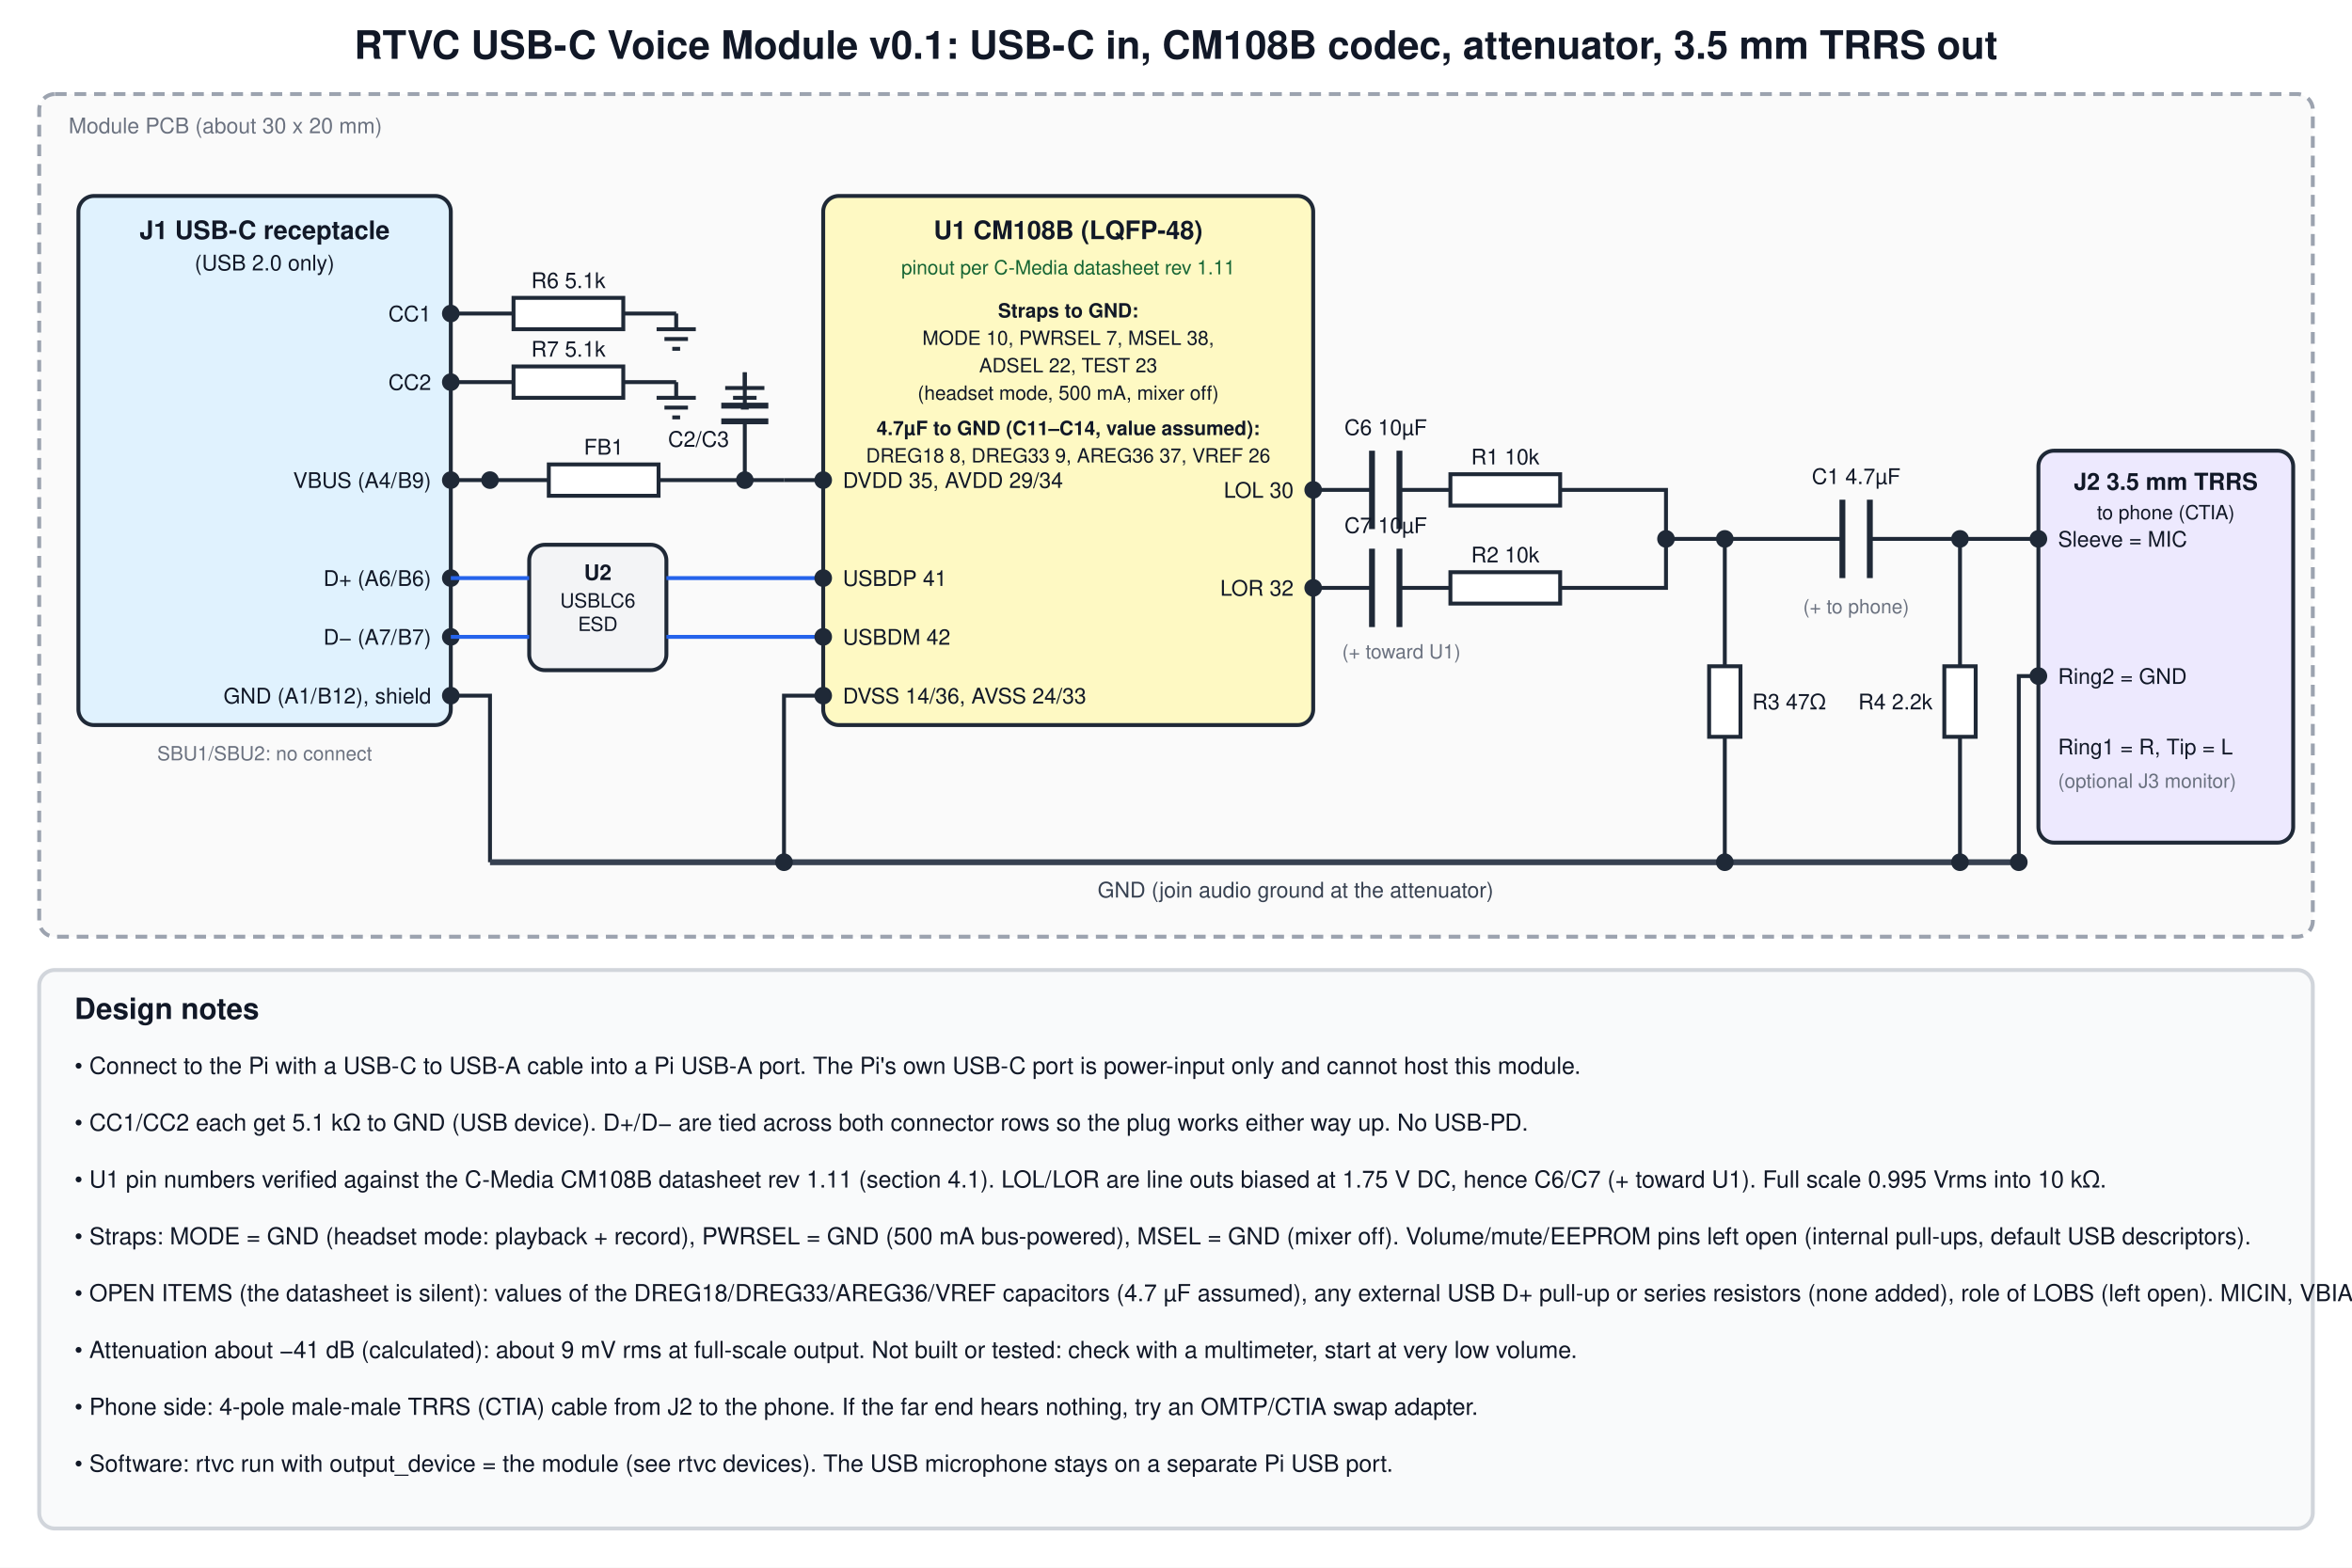
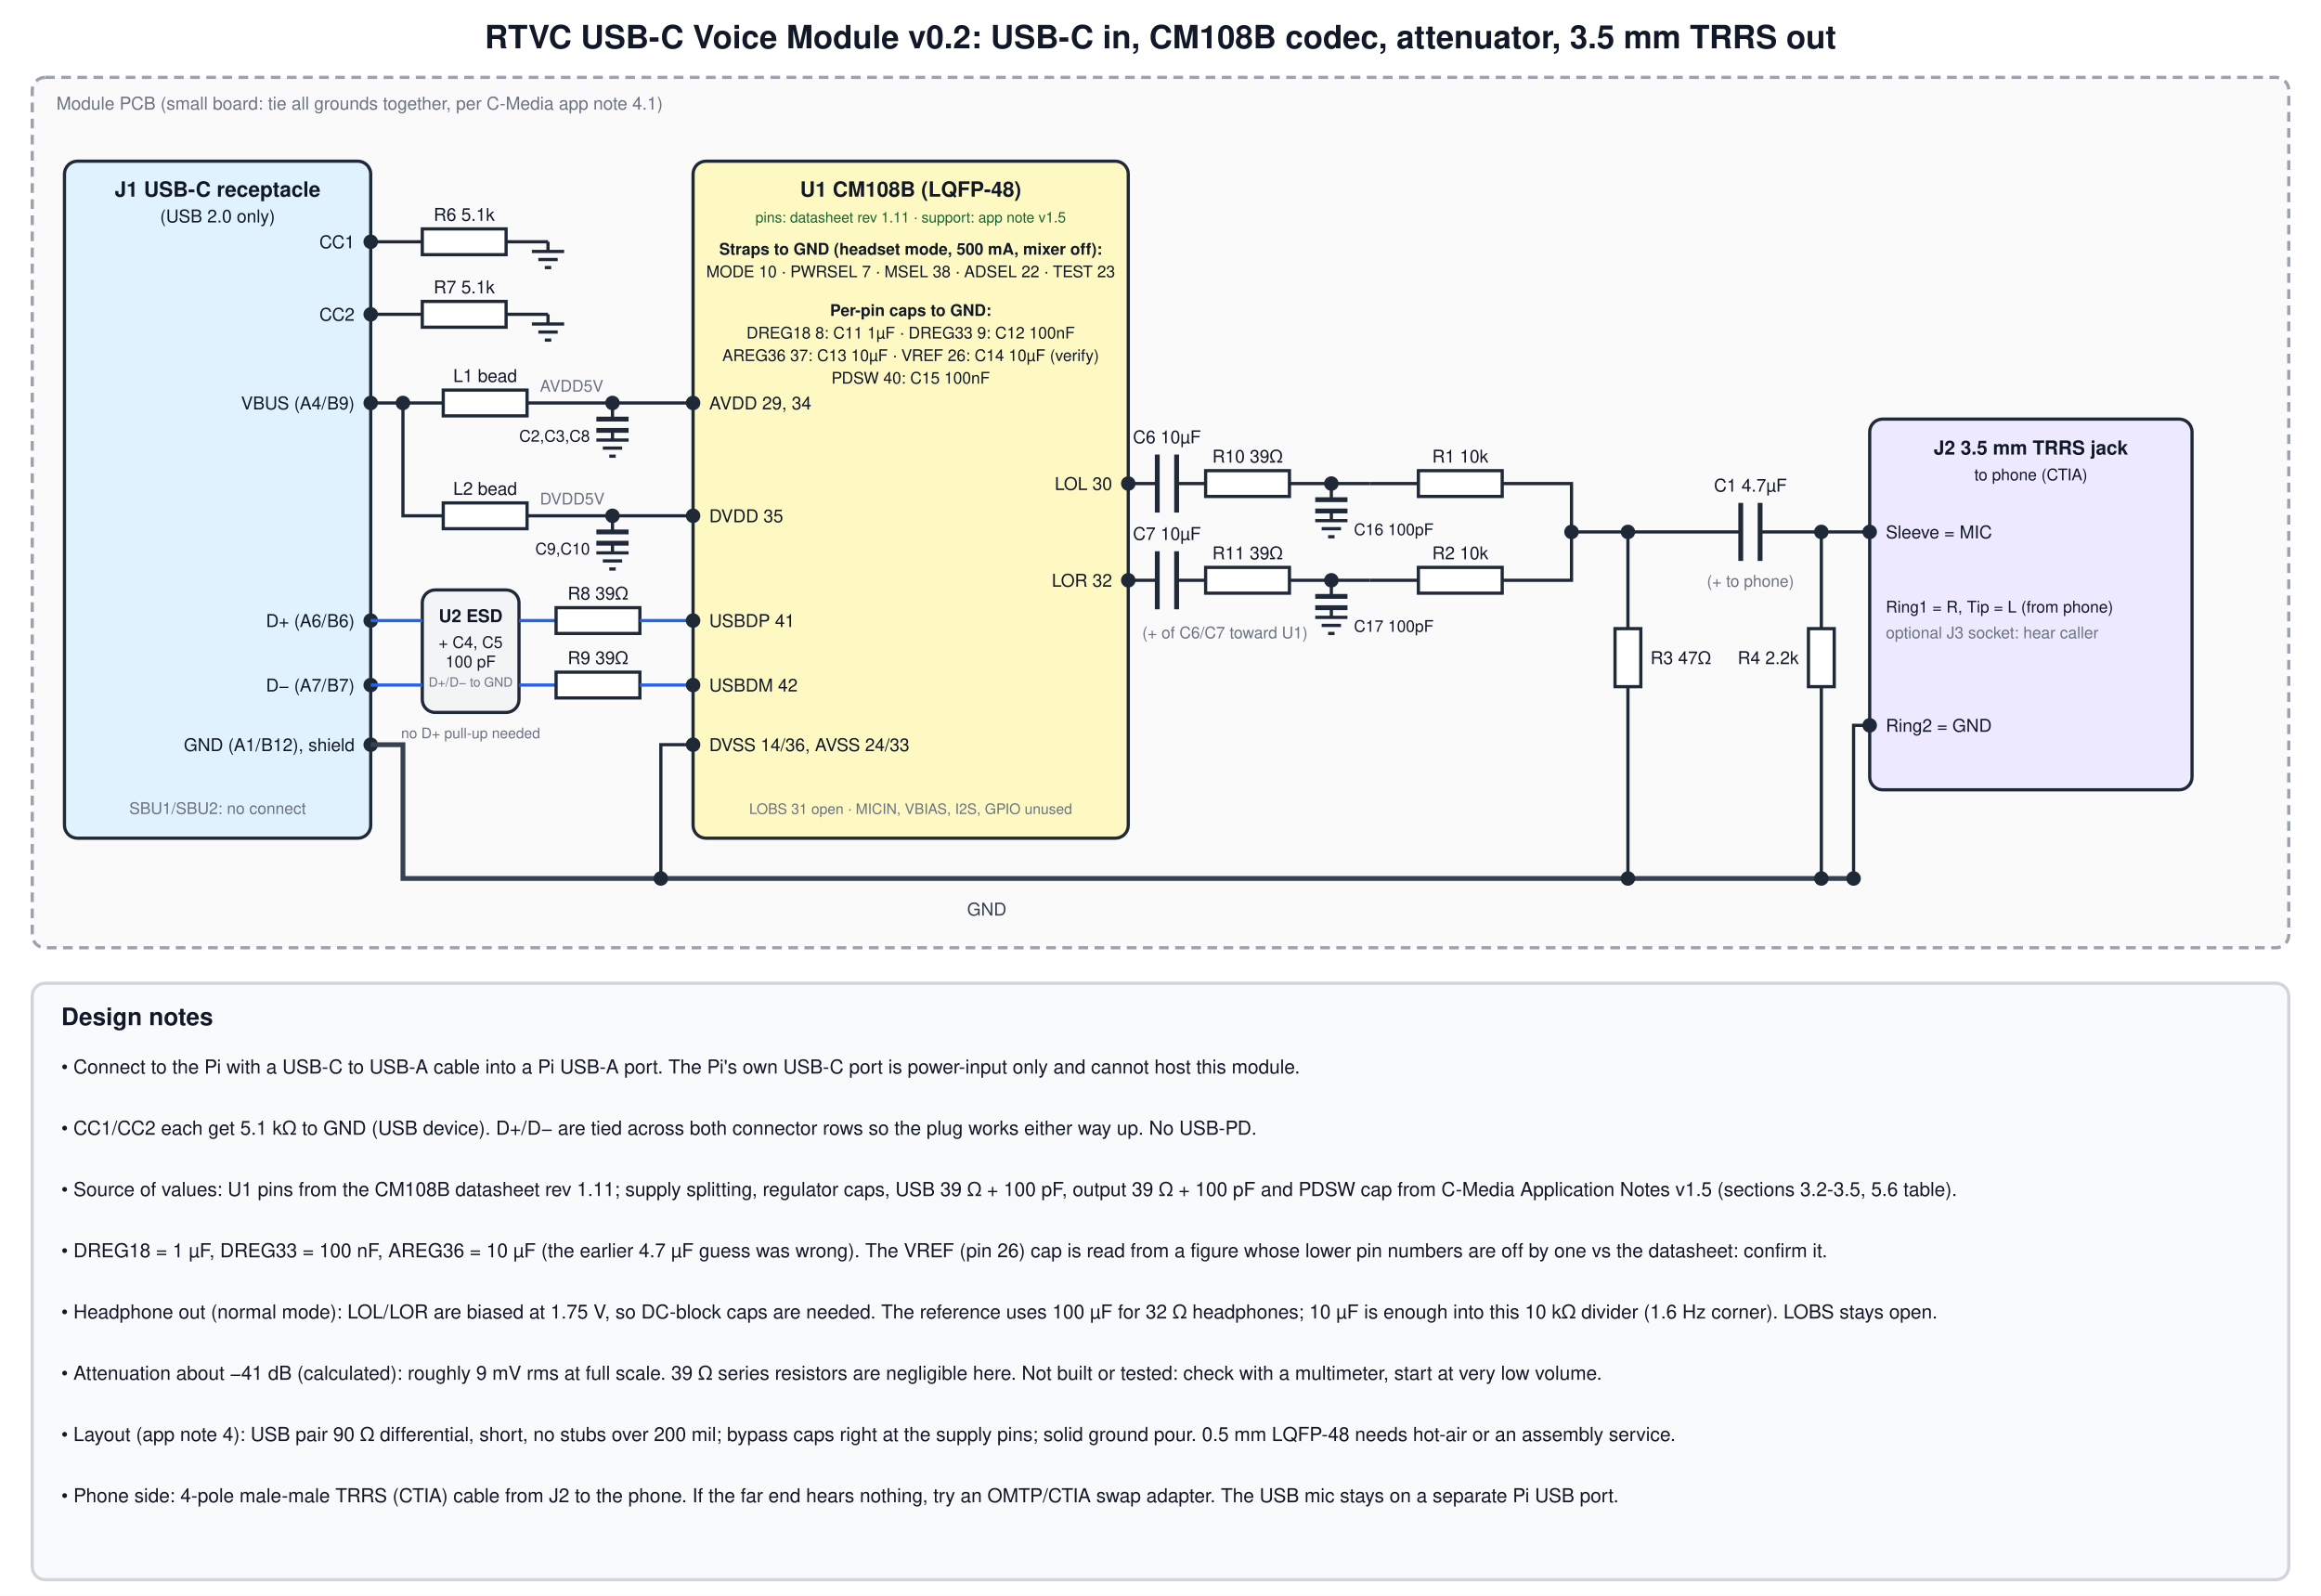
- <svg xmlns="http://www.w3.org/2000/svg" viewBox="0 0 1200 800" width="1200" height="800" font-family="Helvetica, Arial, sans-serif">
-   <rect width="1200" height="800" fill="#fff" />
-   <text x="600" y="30" font-size="20" text-anchor="middle" fill="#111827" font-weight="700">RTVC USB-C Voice Module v0.1: USB-C in, CM108B codec, attenuator, 3.5 mm TRRS out</text>
-   <rect x="20" y="48" width="1160" height="430" rx="8" fill="#fafafa" stroke="#9ca3af" stroke-width="2" stroke-dasharray="6 4" />
-   <text x="35" y="68" font-size="11" text-anchor="start" fill="#6b7280">Module PCB (about 30 x 20 mm)</text>
-   <rect x="40" y="100" width="190" height="270" rx="8" fill="#e0f2fe" stroke="#1f2937" stroke-width="2" />
+ <svg xmlns="http://www.w3.org/2000/svg" viewBox="0 0 1440 990" width="1440" height="990" font-family="Helvetica, Arial, sans-serif">
+   <rect width="1440" height="990" fill="#fff" />
+   <text x="720" y="30" font-size="20" text-anchor="middle" fill="#111827" font-weight="700">RTVC USB-C Voice Module v0.2: USB-C in, CM108B codec, attenuator, 3.5 mm TRRS out</text>
+   <rect x="20" y="48" width="1400" height="540" rx="8" fill="#fafafa" stroke="#9ca3af" stroke-width="2" stroke-dasharray="6 4" />
+   <text x="35" y="68" font-size="11" text-anchor="start" fill="#6b7280">Module PCB (small board: tie all grounds together, per C-Media app note 4.1)</text>
+   <rect x="40" y="100" width="190" height="420" rx="8" fill="#e0f2fe" stroke="#1f2937" stroke-width="2" />
  <text x="135" y="122" font-size="13" text-anchor="middle" fill="#111827" font-weight="700">J1  USB-C receptacle</text>
  <text x="135" y="138" font-size="11" text-anchor="middle" fill="#111827">(USB 2.0 only)</text>
-   <circle cx="230" cy="160" r="4.5" fill="#1f2937" />
-   <text x="220" y="164" font-size="11" text-anchor="end" fill="#111827">CC1</text>
+   <circle cx="230" cy="150" r="4.5" fill="#1f2937" />
+   <text x="220" y="154" font-size="11" text-anchor="end" fill="#111827">CC1</text>
  <circle cx="230" cy="195" r="4.5" fill="#1f2937" />
  <text x="220" y="199" font-size="11" text-anchor="end" fill="#111827">CC2</text>
-   <circle cx="230" cy="245" r="4.5" fill="#1f2937" />
-   <text x="220" y="249" font-size="11" text-anchor="end" fill="#111827">VBUS (A4/B9)</text>
-   <circle cx="230" cy="295" r="4.5" fill="#1f2937" />
-   <text x="220" y="299" font-size="11" text-anchor="end" fill="#111827">D+ (A6/B6)</text>
-   <circle cx="230" cy="325" r="4.5" fill="#1f2937" />
-   <text x="220" y="329" font-size="11" text-anchor="end" fill="#111827">D− (A7/B7)</text>
-   <circle cx="230" cy="355" r="4.5" fill="#1f2937" />
-   <text x="220" y="359" font-size="11" text-anchor="end" fill="#111827">GND (A1/B12), shield</text>
-   <polyline points="230,160 262,160" fill="none" stroke="#1f2937" stroke-width="2" />
-   <rect x="262" y="152" width="56" height="16" fill="#fff" stroke="#1f2937" stroke-width="2" />
-   <text x="290" y="147" font-size="11" text-anchor="middle" fill="#111827">R6 5.1k</text>
-   <polyline points="318,160 345,160" fill="none" stroke="#1f2937" stroke-width="2" />
-   <polyline points="345,160 345,168" fill="none" stroke="#1f2937" stroke-width="2" />
-   <polyline points="335,168 355,168" fill="none" stroke="#1f2937" stroke-width="2" />
-   <polyline points="339,173 351,173" fill="none" stroke="#1f2937" stroke-width="2" />
-   <polyline points="343,178 347,178" fill="none" stroke="#1f2937" stroke-width="2" />
+   <circle cx="230" cy="250" r="4.5" fill="#1f2937" />
+   <text x="220" y="254" font-size="11" text-anchor="end" fill="#111827">VBUS (A4/B9)</text>
+   <circle cx="230" cy="385" r="4.5" fill="#1f2937" />
+   <text x="220" y="389" font-size="11" text-anchor="end" fill="#111827">D+ (A6/B6)</text>
+   <circle cx="230" cy="425" r="4.5" fill="#1f2937" />
+   <text x="220" y="429" font-size="11" text-anchor="end" fill="#111827">D− (A7/B7)</text>
+   <circle cx="230" cy="462" r="4.5" fill="#1f2937" />
+   <text x="220" y="466" font-size="11" text-anchor="end" fill="#111827">GND (A1/B12), shield</text>
+   <text x="135" y="505" font-size="10" text-anchor="middle" fill="#6b7280">SBU1/SBU2: no connect</text>
+   <polyline points="230,150 262,150" fill="none" stroke="#1f2937" stroke-width="2" />
+   <rect x="262" y="142" width="52" height="16" fill="#fff" stroke="#1f2937" stroke-width="2" />
+   <text x="288" y="137" font-size="11" text-anchor="middle" fill="#111827">R6 5.1k</text>
+   <polyline points="314,150 340,150" fill="none" stroke="#1f2937" stroke-width="2" />
+   <polyline points="340,150 340,156" fill="none" stroke="#1f2937" stroke-width="2" />
+   <polyline points="330,156 350,156" fill="none" stroke="#1f2937" stroke-width="2" />
+   <polyline points="334,161 346,161" fill="none" stroke="#1f2937" stroke-width="2" />
+   <polyline points="338,166 342,166" fill="none" stroke="#1f2937" stroke-width="2" />
  <polyline points="230,195 262,195" fill="none" stroke="#1f2937" stroke-width="2" />
-   <rect x="262" y="187" width="56" height="16" fill="#fff" stroke="#1f2937" stroke-width="2" />
-   <text x="290" y="182" font-size="11" text-anchor="middle" fill="#111827">R7 5.1k</text>
-   <polyline points="318,195 345,195" fill="none" stroke="#1f2937" stroke-width="2" />
-   <polyline points="345,195 345,203" fill="none" stroke="#1f2937" stroke-width="2" />
-   <polyline points="335,203 355,203" fill="none" stroke="#1f2937" stroke-width="2" />
-   <polyline points="339,208 351,208" fill="none" stroke="#1f2937" stroke-width="2" />
-   <polyline points="343,213 347,213" fill="none" stroke="#1f2937" stroke-width="2" />
-   <text x="135" y="388" font-size="10" text-anchor="middle" fill="#6b7280">SBU1/SBU2: no connect</text>
-   <polyline points="230,245 280,245" fill="none" stroke="#1f2937" stroke-width="2" />
-   <circle cx="250" cy="245" r="4.5" fill="#1f2937" />
-   <rect x="280" y="237" width="56" height="16" fill="#fff" stroke="#1f2937" stroke-width="2" />
-   <text x="308" y="232" font-size="11" text-anchor="middle" fill="#111827">FB1</text>
-   <polyline points="336,245 400,245" fill="none" stroke="#1f2937" stroke-width="2" />
-   <circle cx="380" cy="245" r="4.5" fill="#1f2937" />
-   <polyline points="380,245 380,215" fill="none" stroke="#1f2937" stroke-width="2" />
-   <line x1="368" y1="215" x2="392" y2="215" stroke="#1f2937" stroke-width="3" />
-   <line x1="368" y1="207" x2="392" y2="207" stroke="#1f2937" stroke-width="3" />
-   <polyline points="380,207 380,190" fill="none" stroke="#1f2937" stroke-width="2" />
-   <polyline points="380,190 380,198" fill="none" stroke="#1f2937" stroke-width="2" />
-   <polyline points="370,198 390,198" fill="none" stroke="#1f2937" stroke-width="2" />
-   <polyline points="374,203 386,203" fill="none" stroke="#1f2937" stroke-width="2" />
-   <polyline points="378,208 382,208" fill="none" stroke="#1f2937" stroke-width="2" />
-   <text x="372" y="228" font-size="11" text-anchor="end" fill="#111827">C2/C3</text>
-   <polyline points="400,245 420,245" fill="none" stroke="#1f2937" stroke-width="2" />
-   <rect x="270" y="278" width="70" height="64" rx="8" fill="#f3f4f6" stroke="#1f2937" stroke-width="2" />
-   <text x="305" y="296" font-size="11" text-anchor="middle" fill="#111827" font-weight="700">U2</text>
-   <text x="305" y="310" font-size="10" text-anchor="middle" fill="#111827">USBLC6</text>
-   <text x="305" y="322" font-size="10" text-anchor="middle" fill="#111827">ESD</text>
-   <polyline points="230,295 270,295" fill="none" stroke="#2563eb" stroke-width="2" />
-   <polyline points="340,295 420,295" fill="none" stroke="#2563eb" stroke-width="2" />
-   <polyline points="230,325 270,325" fill="none" stroke="#2563eb" stroke-width="2" />
-   <polyline points="340,325 420,325" fill="none" stroke="#2563eb" stroke-width="2" />
-   <polyline points="230,355 250,355 250,440" fill="none" stroke="#1f2937" stroke-width="2" />
-   <rect x="420" y="100" width="250" height="270" rx="8" fill="#fef9c3" stroke="#1f2937" stroke-width="2" />
-   <text x="545" y="122" font-size="13" text-anchor="middle" fill="#111827" font-weight="700">U1  CM108B (LQFP-48)</text>
-   <text x="545" y="140" font-size="10" text-anchor="middle" fill="#166534">pinout per C-Media datasheet rev 1.11</text>
-   <circle cx="420" cy="245" r="4.5" fill="#1f2937" />
-   <text x="430" y="249" font-size="11" text-anchor="start" fill="#111827">DVDD 35, AVDD 29/34</text>
-   <circle cx="420" cy="295" r="4.5" fill="#1f2937" />
-   <text x="430" y="299" font-size="11" text-anchor="start" fill="#111827">USBDP 41</text>
-   <circle cx="420" cy="325" r="4.5" fill="#1f2937" />
-   <text x="430" y="329" font-size="11" text-anchor="start" fill="#111827">USBDM 42</text>
-   <circle cx="420" cy="355" r="4.5" fill="#1f2937" />
-   <text x="430" y="359" font-size="11" text-anchor="start" fill="#111827">DVSS 14/36, AVSS 24/33</text>
-   <circle cx="670" cy="250" r="4.5" fill="#1f2937" />
-   <text x="660" y="254" font-size="11" text-anchor="end" fill="#111827">LOL 30</text>
-   <circle cx="670" cy="300" r="4.5" fill="#1f2937" />
-   <text x="660" y="304" font-size="11" text-anchor="end" fill="#111827">LOR 32</text>
-   <text x="545" y="162" font-size="10" text-anchor="middle" fill="#111827" font-weight="700">Straps to GND:</text>
-   <text x="545" y="176" font-size="10" text-anchor="middle" fill="#111827">MODE 10, PWRSEL 7, MSEL 38,</text>
-   <text x="545" y="190" font-size="10" text-anchor="middle" fill="#111827">ADSEL 22, TEST 23</text>
-   <text x="545" y="204" font-size="10" text-anchor="middle" fill="#111827">(headset mode, 500 mA, mixer off)</text>
-   <text x="545" y="226" font-size="1" text-anchor="start" fill="#111827" />
-   <text x="545" y="226" font-size="1" text-anchor="start" fill="#111827" />
-   <text x="545" y="226" font-size="1" text-anchor="start" fill="#111827" />
-   <text x="545" y="222" font-size="10" text-anchor="middle" fill="#111827" font-weight="700">4.7µF to GND (C11–C14, value assumed):</text>
-   <text x="545" y="236" font-size="10" text-anchor="middle" fill="#111827">DREG18 8, DREG33 9, AREG36 37, VREF 26</text>
-   <polyline points="420,355 400,355 400,440" fill="none" stroke="#1f2937" stroke-width="2" />
-   <polyline points="670,250 700,250" fill="none" stroke="#1f2937" stroke-width="2" />
-   <line x1="700" y1="230" x2="700" y2="270" stroke="#1f2937" stroke-width="3" />
-   <line x1="714" y1="230" x2="714" y2="270" stroke="#1f2937" stroke-width="3" />
-   <text x="707" y="222" font-size="11" text-anchor="middle" fill="#111827">C6 10µF</text>
-   <polyline points="670,300 700,300" fill="none" stroke="#1f2937" stroke-width="2" />
-   <line x1="700" y1="280" x2="700" y2="320" stroke="#1f2937" stroke-width="3" />
-   <line x1="714" y1="280" x2="714" y2="320" stroke="#1f2937" stroke-width="3" />
-   <text x="707" y="272" font-size="11" text-anchor="middle" fill="#111827">C7 10µF</text>
-   <polyline points="714,250 740,250" fill="none" stroke="#1f2937" stroke-width="2" />
-   <rect x="740" y="242" width="56" height="16" fill="#fff" stroke="#1f2937" stroke-width="2" />
-   <text x="768" y="237" font-size="11" text-anchor="middle" fill="#111827">R1 10k</text>
-   <polyline points="796,250 850,250 850,275" fill="none" stroke="#1f2937" stroke-width="2" />
-   <polyline points="714,300 740,300" fill="none" stroke="#1f2937" stroke-width="2" />
-   <rect x="740" y="292" width="56" height="16" fill="#fff" stroke="#1f2937" stroke-width="2" />
-   <text x="768" y="287" font-size="11" text-anchor="middle" fill="#111827">R2 10k</text>
-   <polyline points="796,300 850,300 850,275" fill="none" stroke="#1f2937" stroke-width="2" />
-   <circle cx="850" cy="275" r="4.5" fill="#1f2937" />
-   <text x="715" y="336" font-size="10" text-anchor="middle" fill="#6b7280">(+ toward U1)</text>
-   <polyline points="850,275 940,275" fill="none" stroke="#1f2937" stroke-width="2" />
-   <circle cx="880" cy="275" r="4.5" fill="#1f2937" />
-   <polyline points="880,275 880,340" fill="none" stroke="#1f2937" stroke-width="2" />
-   <rect x="872" y="340" width="16" height="36" fill="#fff" stroke="#1f2937" stroke-width="2" />
-   <text x="894" y="362" font-size="11" text-anchor="start" fill="#111827">R3 47Ω</text>
-   <polyline points="880,376 880,440" fill="none" stroke="#1f2937" stroke-width="2" />
-   <line x1="940" y1="255" x2="940" y2="295" stroke="#1f2937" stroke-width="3" />
-   <line x1="954" y1="255" x2="954" y2="295" stroke="#1f2937" stroke-width="3" />
-   <text x="947" y="247" font-size="11" text-anchor="middle" fill="#111827">C1 4.7µF</text>
-   <text x="947" y="313" font-size="10" text-anchor="middle" fill="#6b7280">(+ to phone)</text>
-   <polyline points="954,275 1040,275" fill="none" stroke="#1f2937" stroke-width="2" />
-   <circle cx="1000" cy="275" r="4.5" fill="#1f2937" />
-   <polyline points="1000,275 1000,340" fill="none" stroke="#1f2937" stroke-width="2" />
-   <rect x="992" y="340" width="16" height="36" fill="#fff" stroke="#1f2937" stroke-width="2" />
-   <text x="986" y="362" font-size="11" text-anchor="end" fill="#111827">R4 2.2k</text>
-   <polyline points="1000,376 1000,440" fill="none" stroke="#1f2937" stroke-width="2" />
-   <polyline points="250,440 1030,440" fill="none" stroke="#374151" stroke-width="3" />
-   <circle cx="400" cy="440" r="4.5" fill="#1f2937" />
-   <circle cx="880" cy="440" r="4.5" fill="#1f2937" />
-   <circle cx="1000" cy="440" r="4.5" fill="#1f2937" />
-   <text x="560" y="458" font-size="11" text-anchor="start" fill="#374151">GND (join audio ground at the attenuator)</text>
-   <rect x="1040" y="230" width="130" height="200" rx="8" fill="#ede9fe" stroke="#1f2937" stroke-width="2" />
-   <text x="1105" y="250" font-size="12" text-anchor="middle" fill="#111827" font-weight="700">J2  3.5 mm TRRS</text>
-   <text x="1105" y="265" font-size="10" text-anchor="middle" fill="#111827">to phone (CTIA)</text>
-   <circle cx="1040" cy="275" r="4.5" fill="#1f2937" />
-   <text x="1050" y="279" font-size="11" text-anchor="start" fill="#111827">Sleeve = MIC</text>
-   <circle cx="1040" cy="345" r="4.5" fill="#1f2937" />
-   <text x="1050" y="349" font-size="11" text-anchor="start" fill="#111827">Ring2 = GND</text>
-   <polyline points="1040,345 1030,345 1030,440" fill="none" stroke="#1f2937" stroke-width="2" />
-   <circle cx="1030" cy="440" r="4.5" fill="#1f2937" />
-   <text x="1050" y="385" font-size="11" text-anchor="start" fill="#111827">Ring1 = R, Tip = L</text>
-   <text x="1050" y="402" font-size="10" text-anchor="start" fill="#6b7280">(optional J3 monitor)</text>
-   <rect x="20" y="495" width="1160" height="285" rx="8" fill="#f9fafb" stroke="#d1d5db" stroke-width="2" />
-   <text x="38" y="520" font-size="15" text-anchor="start" fill="#111827" font-weight="700">Design notes</text>
-   <text x="38" y="548" font-size="12" text-anchor="start" fill="#111827">•  Connect to the Pi with a USB-C to USB-A cable into a Pi USB-A port. The Pi's own USB-C port is power-input only and cannot host this module.</text>
-   <text x="38" y="577" font-size="12" text-anchor="start" fill="#111827">•  CC1/CC2 each get 5.1 kΩ to GND (USB device). D+/D− are tied across both connector rows so the plug works either way up. No USB-PD.</text>
-   <text x="38" y="606" font-size="12" text-anchor="start" fill="#111827">•  U1 pin numbers verified against the C-Media CM108B datasheet rev 1.11 (section 4.1). LOL/LOR are line outs biased at 1.75 V DC, hence C6/C7 (+ toward U1). Full scale 0.995 Vrms into 10 kΩ.</text>
-   <text x="38" y="635" font-size="12" text-anchor="start" fill="#111827">•  Straps: MODE = GND (headset mode: playback + record), PWRSEL = GND (500 mA bus-powered), MSEL = GND (mixer off). Volume/mute/EEPROM pins left open (internal pull-ups, default USB descriptors).</text>
-   <text x="38" y="664" font-size="12" text-anchor="start" fill="#111827">•  OPEN ITEMS (the datasheet is silent): values of the DREG18/DREG33/AREG36/VREF capacitors (4.7 µF assumed), any external USB D+ pull-up or series resistors (none added), role of LOBS (left open). MICIN, VBIAS and the I2S/GPIO/SPDIF pins are unused.</text>
-   <text x="38" y="693" font-size="12" text-anchor="start" fill="#111827">•  Attenuation about −41 dB (calculated): about 9 mV rms at full-scale output. Not built or tested: check with a multimeter, start at very low volume.</text>
-   <text x="38" y="722" font-size="12" text-anchor="start" fill="#111827">•  Phone side: 4-pole male-male TRRS (CTIA) cable from J2 to the phone. If the far end hears nothing, try an OMTP/CTIA swap adapter.</text>
-   <text x="38" y="751" font-size="12" text-anchor="start" fill="#111827">•  Software: rtvc run with output_device = the module (see rtvc devices). The USB microphone stays on a separate Pi USB port.</text>
+   <rect x="262" y="187" width="52" height="16" fill="#fff" stroke="#1f2937" stroke-width="2" />
+   <text x="288" y="182" font-size="11" text-anchor="middle" fill="#111827">R7 5.1k</text>
+   <polyline points="314,195 340,195" fill="none" stroke="#1f2937" stroke-width="2" />
+   <polyline points="340,195 340,201" fill="none" stroke="#1f2937" stroke-width="2" />
+   <polyline points="330,201 350,201" fill="none" stroke="#1f2937" stroke-width="2" />
+   <polyline points="334,206 346,206" fill="none" stroke="#1f2937" stroke-width="2" />
+   <polyline points="338,211 342,211" fill="none" stroke="#1f2937" stroke-width="2" />
+   <polyline points="230,250 250,250" fill="none" stroke="#1f2937" stroke-width="2" />
+   <circle cx="250" cy="250" r="4.5" fill="#1f2937" />
+   <polyline points="250,250 275,250" fill="none" stroke="#1f2937" stroke-width="2" />
+   <rect x="275" y="242" width="52" height="16" fill="#fff" stroke="#1f2937" stroke-width="2" />
+   <text x="301" y="237" font-size="11" text-anchor="middle" fill="#111827">L1 bead</text>
+   <polyline points="327,250 430,250" fill="none" stroke="#1f2937" stroke-width="2" />
+   <text x="335" y="243" font-size="10" text-anchor="start" fill="#6b7280">AVDD5V</text>
+   <circle cx="380" cy="250" r="4.5" fill="#1f2937" />
+   <text x="366" y="274" font-size="10" text-anchor="end" fill="#111827">C2,C3,C8</text>
+   <polyline points="380,250 380,260" fill="none" stroke="#1f2937" stroke-width="2" />
+   <line x1="370" y1="260" x2="390" y2="260" stroke="#1f2937" stroke-width="3" />
+   <line x1="370" y1="267" x2="390" y2="267" stroke="#1f2937" stroke-width="3" />
+   <polyline points="380,267 380,273" fill="none" stroke="#1f2937" stroke-width="2" />
+   <polyline points="370,273 390,273" fill="none" stroke="#1f2937" stroke-width="2" />
+   <polyline points="374,278 386,278" fill="none" stroke="#1f2937" stroke-width="2" />
+   <polyline points="378,283 382,283" fill="none" stroke="#1f2937" stroke-width="2" />
+   <text x="394" y="282" font-size="10" text-anchor="start" fill="#111827" />
+   <polyline points="250,250 250,320 275,320" fill="none" stroke="#1f2937" stroke-width="2" />
+   <rect x="275" y="312" width="52" height="16" fill="#fff" stroke="#1f2937" stroke-width="2" />
+   <text x="301" y="307" font-size="11" text-anchor="middle" fill="#111827">L2 bead</text>
+   <polyline points="327,320 430,320" fill="none" stroke="#1f2937" stroke-width="2" />
+   <text x="335" y="313" font-size="10" text-anchor="start" fill="#6b7280">DVDD5V</text>
+   <circle cx="380" cy="320" r="4.5" fill="#1f2937" />
+   <text x="366" y="344" font-size="10" text-anchor="end" fill="#111827">C9,C10</text>
+   <polyline points="380,320 380,330" fill="none" stroke="#1f2937" stroke-width="2" />
+   <line x1="370" y1="330" x2="390" y2="330" stroke="#1f2937" stroke-width="3" />
+   <line x1="370" y1="337" x2="390" y2="337" stroke="#1f2937" stroke-width="3" />
+   <polyline points="380,337 380,343" fill="none" stroke="#1f2937" stroke-width="2" />
+   <polyline points="370,343 390,343" fill="none" stroke="#1f2937" stroke-width="2" />
+   <polyline points="374,348 386,348" fill="none" stroke="#1f2937" stroke-width="2" />
+   <polyline points="378,353 382,353" fill="none" stroke="#1f2937" stroke-width="2" />
+   <text x="394" y="352" font-size="10" text-anchor="start" fill="#111827" />
+   <rect x="262" y="366" width="60" height="76" rx="8" fill="#f3f4f6" stroke="#1f2937" stroke-width="2" />
+   <text x="292" y="386" font-size="11" text-anchor="middle" fill="#111827" font-weight="700">U2 ESD</text>
+   <text x="292" y="402" font-size="10" text-anchor="middle" fill="#111827">+ C4, C5</text>
+   <text x="292" y="414" font-size="10" text-anchor="middle" fill="#111827">100 pF</text>
+   <text x="292" y="426" font-size="8" text-anchor="middle" fill="#6b7280">D+/D− to GND</text>
+   <polyline points="230,385 262,385" fill="none" stroke="#2563eb" stroke-width="2" />
+   <polyline points="322,385 345,385" fill="none" stroke="#2563eb" stroke-width="2" />
+   <rect x="345" y="377" width="52" height="16" fill="#fff" stroke="#1f2937" stroke-width="2" />
+   <text x="371" y="372" font-size="11" text-anchor="middle" fill="#111827">R8 39Ω</text>
+   <polyline points="397,385 430,385" fill="none" stroke="#2563eb" stroke-width="2" />
+   <polyline points="230,425 262,425" fill="none" stroke="#2563eb" stroke-width="2" />
+   <polyline points="322,425 345,425" fill="none" stroke="#2563eb" stroke-width="2" />
+   <rect x="345" y="417" width="52" height="16" fill="#fff" stroke="#1f2937" stroke-width="2" />
+   <text x="371" y="412" font-size="11" text-anchor="middle" fill="#111827">R9 39Ω</text>
+   <polyline points="397,425 430,425" fill="none" stroke="#2563eb" stroke-width="2" />
+   <text x="292" y="458" font-size="9" text-anchor="middle" fill="#6b7280">no D+ pull-up needed</text>
+   <rect x="430" y="100" width="270" height="420" rx="8" fill="#fef9c3" stroke="#1f2937" stroke-width="2" />
+   <text x="565" y="122" font-size="13" text-anchor="middle" fill="#111827" font-weight="700">U1  CM108B (LQFP-48)</text>
+   <text x="565" y="138" font-size="9" text-anchor="middle" fill="#166534">pins: datasheet rev 1.11 · support: app note v1.5</text>
+   <circle cx="430" cy="250" r="4.5" fill="#1f2937" />
+   <text x="440" y="254" font-size="11" text-anchor="start" fill="#111827">AVDD 29, 34</text>
+   <circle cx="430" cy="320" r="4.5" fill="#1f2937" />
+   <text x="440" y="324" font-size="11" text-anchor="start" fill="#111827">DVDD 35</text>
+   <circle cx="430" cy="385" r="4.5" fill="#1f2937" />
+   <text x="440" y="389" font-size="11" text-anchor="start" fill="#111827">USBDP 41</text>
+   <circle cx="430" cy="425" r="4.5" fill="#1f2937" />
+   <text x="440" y="429" font-size="11" text-anchor="start" fill="#111827">USBDM 42</text>
+   <circle cx="430" cy="462" r="4.5" fill="#1f2937" />
+   <text x="440" y="466" font-size="11" text-anchor="start" fill="#111827">DVSS 14/36, AVSS 24/33</text>
+   <text x="565" y="158" font-size="10" text-anchor="middle" fill="#111827" font-weight="700">Straps to GND (headset mode, 500 mA, mixer off):</text>
+   <text x="565" y="172" font-size="10" text-anchor="middle" fill="#111827">MODE 10 · PWRSEL 7 · MSEL 38 · ADSEL 22 · TEST 23</text>
+   <text x="565" y="196" font-size="10" text-anchor="middle" fill="#111827" font-weight="700">Per-pin caps to GND:</text>
+   <text x="565" y="210" font-size="10" text-anchor="middle" fill="#111827">DREG18 8: C11 1µF · DREG33 9: C12 100nF</text>
+   <text x="565" y="224" font-size="10" text-anchor="middle" fill="#111827">AREG36 37: C13 10µF · VREF 26: C14 10µF (verify)</text>
+   <text x="565" y="238" font-size="10" text-anchor="middle" fill="#111827">PDSW 40: C15 100nF</text>
+   <text x="565" y="262" font-size="1" text-anchor="start" fill="#111827" />
+   <circle cx="700" cy="300" r="4.5" fill="#1f2937" />
+   <text x="690" y="304" font-size="11" text-anchor="end" fill="#111827">LOL 30</text>
+   <circle cx="700" cy="360" r="4.5" fill="#1f2937" />
+   <text x="690" y="364" font-size="11" text-anchor="end" fill="#111827">LOR 32</text>
+   <text x="565" y="505" font-size="9" text-anchor="middle" fill="#6b7280">LOBS 31 open · MICIN, VBIAS, I2S, GPIO unused</text>
+   <polyline points="430,462 410,462 410,545" fill="none" stroke="#1f2937" stroke-width="2" />
+   <polyline points="700,300 718,300" fill="none" stroke="#1f2937" stroke-width="2" />
+   <line x1="718" y1="282" x2="718" y2="318" stroke="#1f2937" stroke-width="3" />
+   <line x1="730" y1="282" x2="730" y2="318" stroke="#1f2937" stroke-width="3" />
+   <text x="724" y="275" font-size="11" text-anchor="middle" fill="#111827">C6 10µF</text>
+   <polyline points="730,300 748,300" fill="none" stroke="#1f2937" stroke-width="2" />
+   <rect x="748" y="292" width="52" height="16" fill="#fff" stroke="#1f2937" stroke-width="2" />
+   <text x="774" y="287" font-size="11" text-anchor="middle" fill="#111827">R10 39Ω</text>
+   <polyline points="800,300 850,300" fill="none" stroke="#1f2937" stroke-width="2" />
+   <circle cx="826" cy="300" r="4.5" fill="#1f2937" />
+   <polyline points="826,300 826,310" fill="none" stroke="#1f2937" stroke-width="2" />
+   <line x1="816" y1="310" x2="836" y2="310" stroke="#1f2937" stroke-width="3" />
+   <line x1="816" y1="317" x2="836" y2="317" stroke="#1f2937" stroke-width="3" />
+   <polyline points="826,317 826,323" fill="none" stroke="#1f2937" stroke-width="2" />
+   <polyline points="816,323 836,323" fill="none" stroke="#1f2937" stroke-width="2" />
+   <polyline points="820,328 832,328" fill="none" stroke="#1f2937" stroke-width="2" />
+   <polyline points="824,333 828,333" fill="none" stroke="#1f2937" stroke-width="2" />
+   <text x="840" y="332" font-size="10" text-anchor="start" fill="#111827">C16 100pF</text>
+   <polyline points="850,300 880,300" fill="none" stroke="#1f2937" stroke-width="2" />
+   <rect x="880" y="292" width="52" height="16" fill="#fff" stroke="#1f2937" stroke-width="2" />
+   <text x="906" y="287" font-size="11" text-anchor="middle" fill="#111827">R1 10k</text>
+   <polyline points="932,300 975,300 975,330" fill="none" stroke="#1f2937" stroke-width="2" />
+   <polyline points="700,360 718,360" fill="none" stroke="#1f2937" stroke-width="2" />
+   <line x1="718" y1="342" x2="718" y2="378" stroke="#1f2937" stroke-width="3" />
+   <line x1="730" y1="342" x2="730" y2="378" stroke="#1f2937" stroke-width="3" />
+   <text x="724" y="335" font-size="11" text-anchor="middle" fill="#111827">C7 10µF</text>
+   <polyline points="730,360 748,360" fill="none" stroke="#1f2937" stroke-width="2" />
+   <rect x="748" y="352" width="52" height="16" fill="#fff" stroke="#1f2937" stroke-width="2" />
+   <text x="774" y="347" font-size="11" text-anchor="middle" fill="#111827">R11 39Ω</text>
+   <polyline points="800,360 850,360" fill="none" stroke="#1f2937" stroke-width="2" />
+   <circle cx="826" cy="360" r="4.5" fill="#1f2937" />
+   <polyline points="826,360 826,370" fill="none" stroke="#1f2937" stroke-width="2" />
+   <line x1="816" y1="370" x2="836" y2="370" stroke="#1f2937" stroke-width="3" />
+   <line x1="816" y1="377" x2="836" y2="377" stroke="#1f2937" stroke-width="3" />
+   <polyline points="826,377 826,383" fill="none" stroke="#1f2937" stroke-width="2" />
+   <polyline points="816,383 836,383" fill="none" stroke="#1f2937" stroke-width="2" />
+   <polyline points="820,388 832,388" fill="none" stroke="#1f2937" stroke-width="2" />
+   <polyline points="824,393 828,393" fill="none" stroke="#1f2937" stroke-width="2" />
+   <text x="840" y="392" font-size="10" text-anchor="start" fill="#111827">C17 100pF</text>
+   <polyline points="850,360 880,360" fill="none" stroke="#1f2937" stroke-width="2" />
+   <rect x="880" y="352" width="52" height="16" fill="#fff" stroke="#1f2937" stroke-width="2" />
+   <text x="906" y="347" font-size="11" text-anchor="middle" fill="#111827">R2 10k</text>
+   <polyline points="932,360 975,360 975,330" fill="none" stroke="#1f2937" stroke-width="2" />
+   <text x="760" y="396" font-size="10" text-anchor="middle" fill="#6b7280">(+ of C6/C7 toward U1)</text>
+   <circle cx="975" cy="330" r="4.5" fill="#1f2937" />
+   <polyline points="975,330 1080,330" fill="none" stroke="#1f2937" stroke-width="2" />
+   <circle cx="1010" cy="330" r="4.5" fill="#1f2937" />
+   <polyline points="1010,330 1010,390" fill="none" stroke="#1f2937" stroke-width="2" />
+   <rect x="1002" y="390" width="16" height="36" fill="#fff" stroke="#1f2937" stroke-width="2" />
+   <text x="1024" y="412" font-size="11" text-anchor="start" fill="#111827">R3 47Ω</text>
+   <polyline points="1010,426 1010,545" fill="none" stroke="#1f2937" stroke-width="2" />
+   <line x1="1080" y1="312" x2="1080" y2="348" stroke="#1f2937" stroke-width="3" />
+   <line x1="1092" y1="312" x2="1092" y2="348" stroke="#1f2937" stroke-width="3" />
+   <text x="1086" y="305" font-size="11" text-anchor="middle" fill="#111827">C1 4.7µF</text>
+   <text x="1086" y="364" font-size="10" text-anchor="middle" fill="#6b7280">(+ to phone)</text>
+   <polyline points="1092,330 1160,330" fill="none" stroke="#1f2937" stroke-width="2" />
+   <circle cx="1130" cy="330" r="4.5" fill="#1f2937" />
+   <polyline points="1130,330 1130,390" fill="none" stroke="#1f2937" stroke-width="2" />
+   <rect x="1122" y="390" width="16" height="36" fill="#fff" stroke="#1f2937" stroke-width="2" />
+   <text x="1116" y="412" font-size="11" text-anchor="end" fill="#111827">R4 2.2k</text>
+   <polyline points="1130,426 1130,545" fill="none" stroke="#1f2937" stroke-width="2" />
+   <polyline points="230,462 250,462 250,545 1150,545" fill="none" stroke="#374151" stroke-width="3" />
+   <circle cx="410" cy="545" r="4.5" fill="#1f2937" />
+   <circle cx="1010" cy="545" r="4.5" fill="#1f2937" />
+   <circle cx="1130" cy="545" r="4.5" fill="#1f2937" />
+   <text x="600" y="568" font-size="11" text-anchor="start" fill="#374151">GND</text>
+   <rect x="1160" y="260" width="200" height="230" rx="8" fill="#ede9fe" stroke="#1f2937" stroke-width="2" />
+   <text x="1260" y="282" font-size="12" text-anchor="middle" fill="#111827" font-weight="700">J2  3.5 mm TRRS jack</text>
+   <text x="1260" y="298" font-size="10" text-anchor="middle" fill="#111827">to phone (CTIA)</text>
+   <circle cx="1160" cy="330" r="4.5" fill="#1f2937" />
+   <text x="1170" y="334" font-size="11" text-anchor="start" fill="#111827">Sleeve = MIC</text>
+   <circle cx="1160" cy="450" r="4.5" fill="#1f2937" />
+   <text x="1170" y="454" font-size="11" text-anchor="start" fill="#111827">Ring2 = GND</text>
+   <polyline points="1160,450 1150,450 1150,545" fill="none" stroke="#1f2937" stroke-width="2" />
+   <circle cx="1150" cy="545" r="4.5" fill="#1f2937" />
+   <text x="1170" y="380" font-size="10" text-anchor="start" fill="#111827">Ring1 = R, Tip = L (from phone)</text>
+   <text x="1170" y="396" font-size="10" text-anchor="start" fill="#6b7280">optional J3 socket: hear caller</text>
+   <rect x="20" y="610" width="1400" height="370" rx="8" fill="#f9fafb" stroke="#d1d5db" stroke-width="2" />
+   <text x="38" y="636" font-size="15" text-anchor="start" fill="#111827" font-weight="700">Design notes</text>
+   <text x="38" y="666" font-size="12" text-anchor="start" fill="#111827">•  Connect to the Pi with a USB-C to USB-A cable into a Pi USB-A port. The Pi's own USB-C port is power-input only and cannot host this module.</text>
+   <text x="38" y="704" font-size="12" text-anchor="start" fill="#111827">•  CC1/CC2 each get 5.1 kΩ to GND (USB device). D+/D− are tied across both connector rows so the plug works either way up. No USB-PD.</text>
+   <text x="38" y="742" font-size="12" text-anchor="start" fill="#111827">•  Source of values: U1 pins from the CM108B datasheet rev 1.11; supply splitting, regulator caps, USB 39 Ω + 100 pF, output 39 Ω + 100 pF and PDSW cap from C-Media Application Notes v1.5 (sections 3.2-3.5, 5.6 table).</text>
+   <text x="38" y="780" font-size="12" text-anchor="start" fill="#111827">•  DREG18 = 1 µF, DREG33 = 100 nF, AREG36 = 10 µF (the earlier 4.7 µF guess was wrong). The VREF (pin 26) cap is read from a figure whose lower pin numbers are off by one vs the datasheet: confirm it.</text>
+   <text x="38" y="818" font-size="12" text-anchor="start" fill="#111827">•  Headphone out (normal mode): LOL/LOR are biased at 1.75 V, so DC-block caps are needed. The reference uses 100 µF for 32 Ω headphones; 10 µF is enough into this 10 kΩ divider (1.6 Hz corner). LOBS stays open.</text>
+   <text x="38" y="856" font-size="12" text-anchor="start" fill="#111827">•  Attenuation about −41 dB (calculated): roughly 9 mV rms at full scale. 39 Ω series resistors are negligible here. Not built or tested: check with a multimeter, start at very low volume.</text>
+   <text x="38" y="894" font-size="12" text-anchor="start" fill="#111827">•  Layout (app note 4): USB pair 90 Ω differential, short, no stubs over 200 mil; bypass caps right at the supply pins; solid ground pour. 0.5 mm LQFP-48 needs hot-air or an assembly service.</text>
+   <text x="38" y="932" font-size="12" text-anchor="start" fill="#111827">•  Phone side: 4-pole male-male TRRS (CTIA) cable from J2 to the phone. If the far end hears nothing, try an OMTP/CTIA swap adapter. The USB mic stays on a separate Pi USB port.</text>
</svg>
